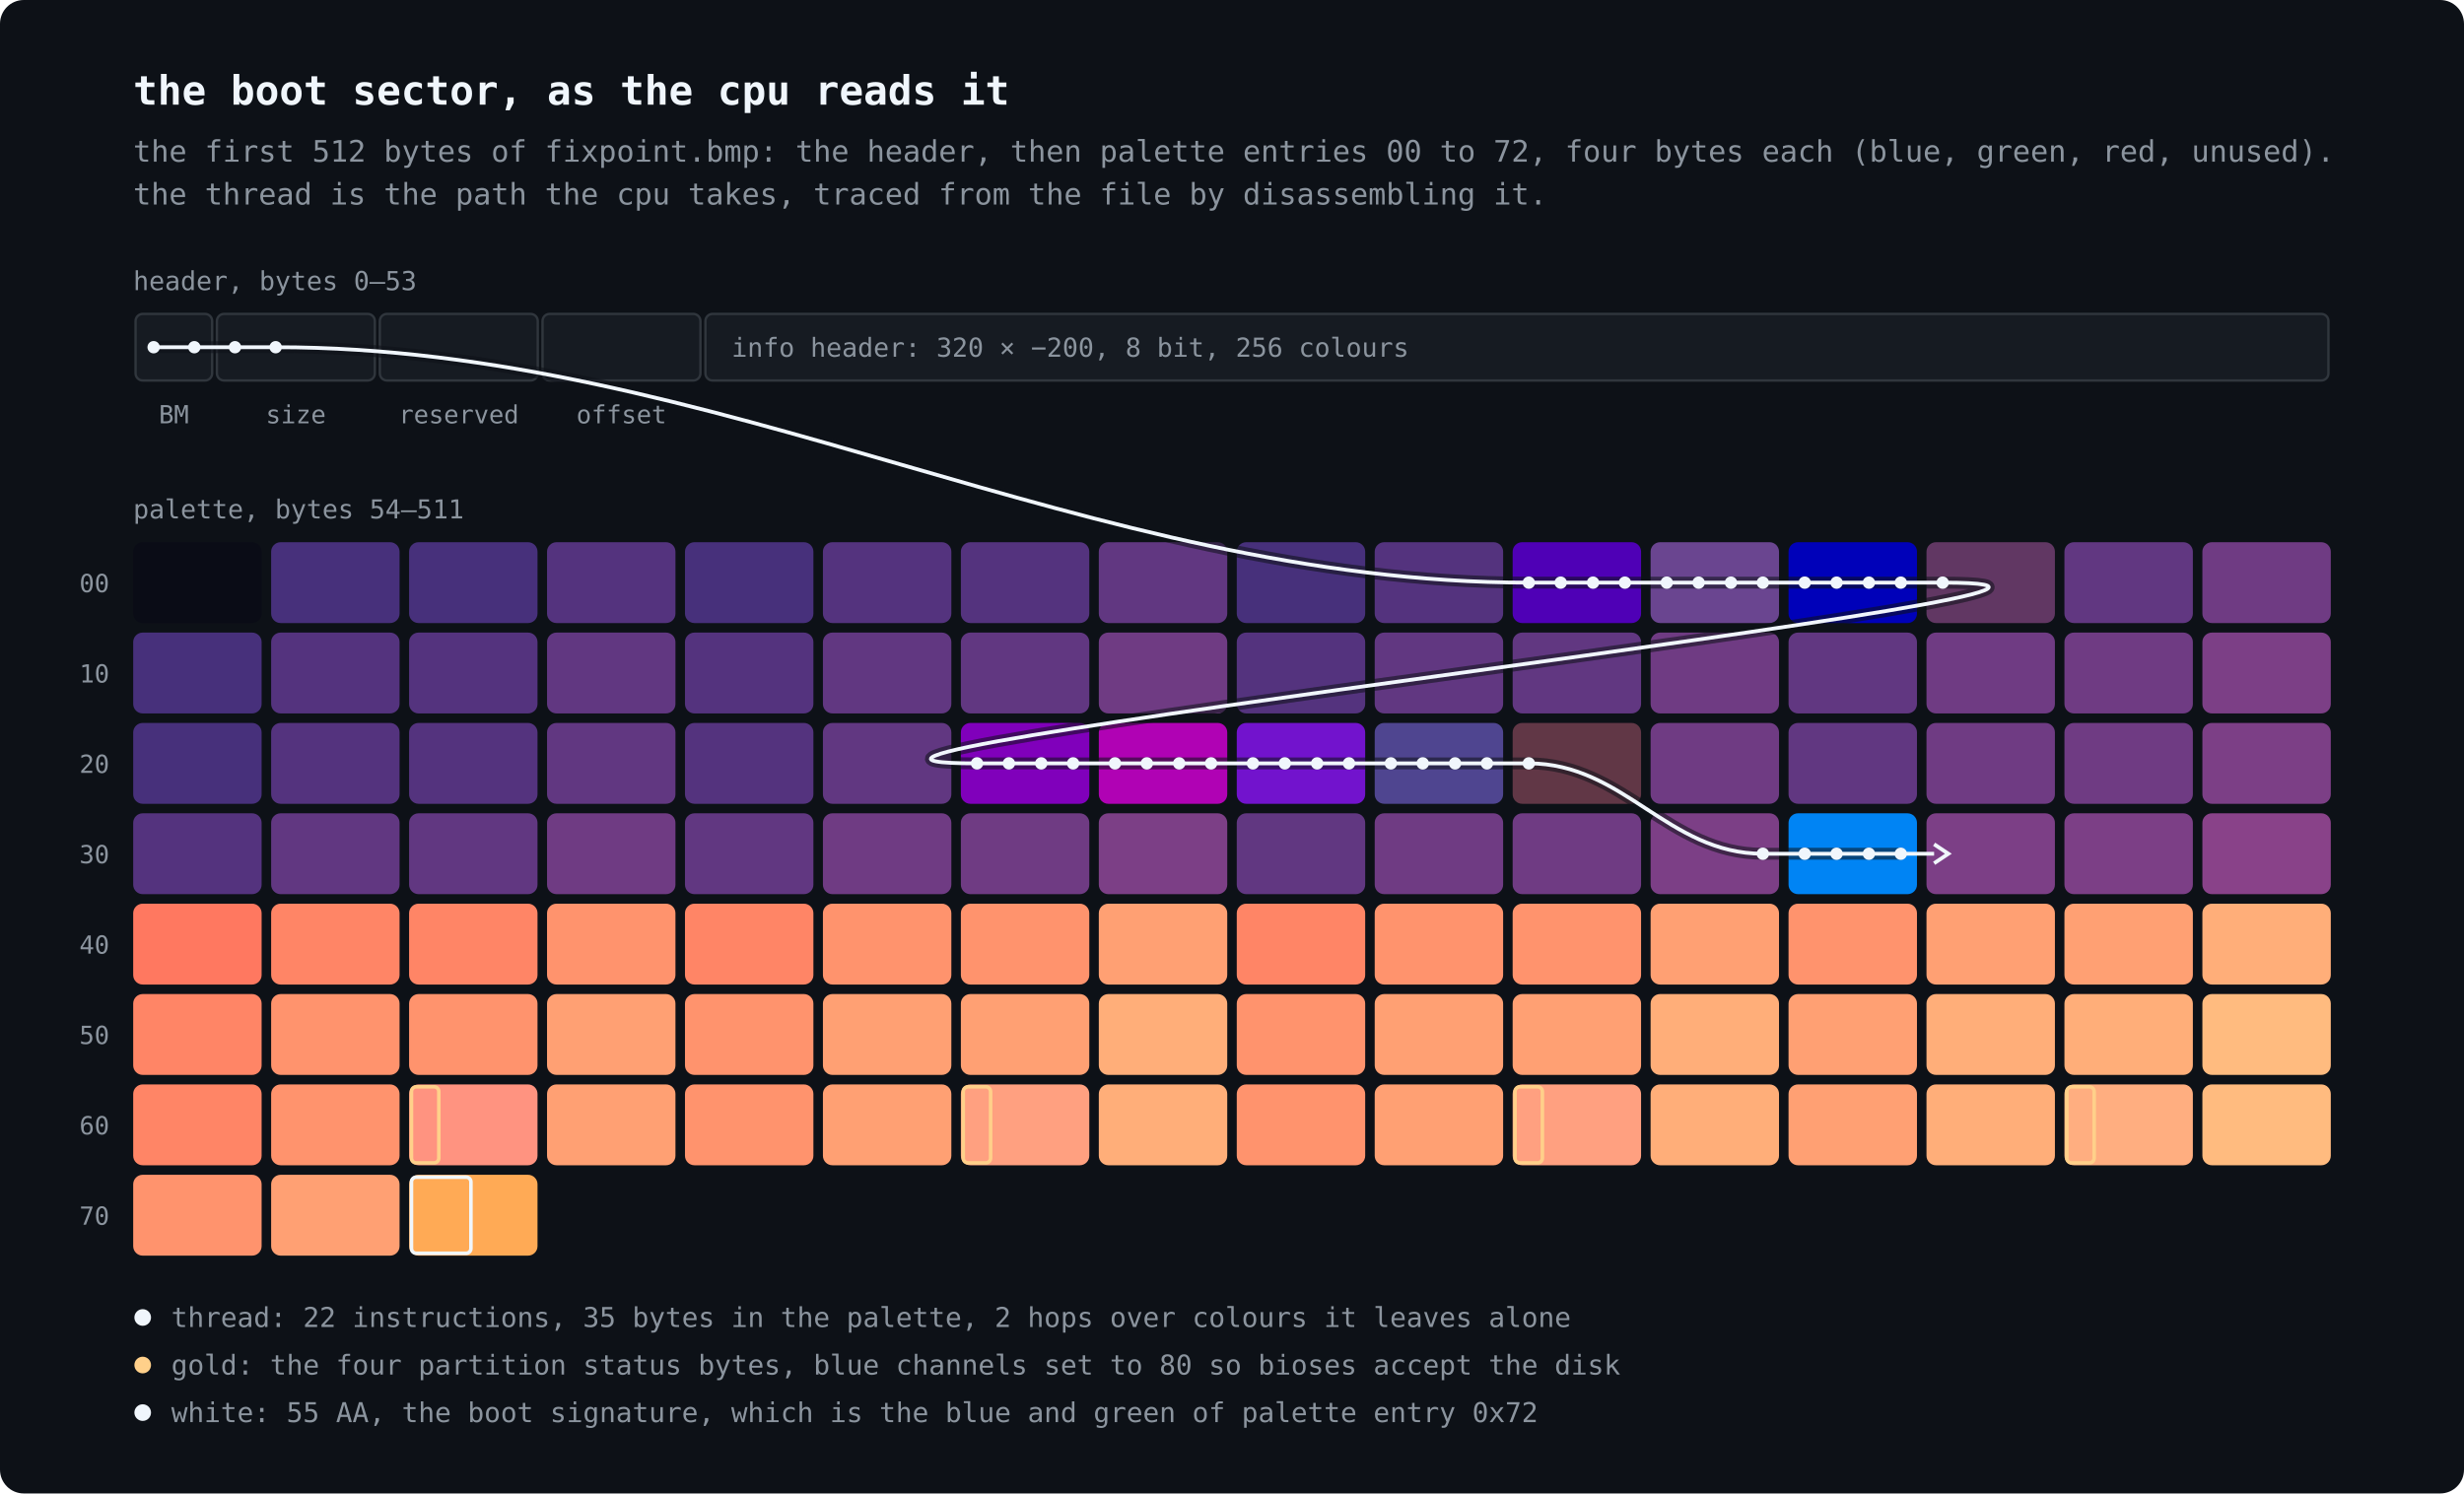
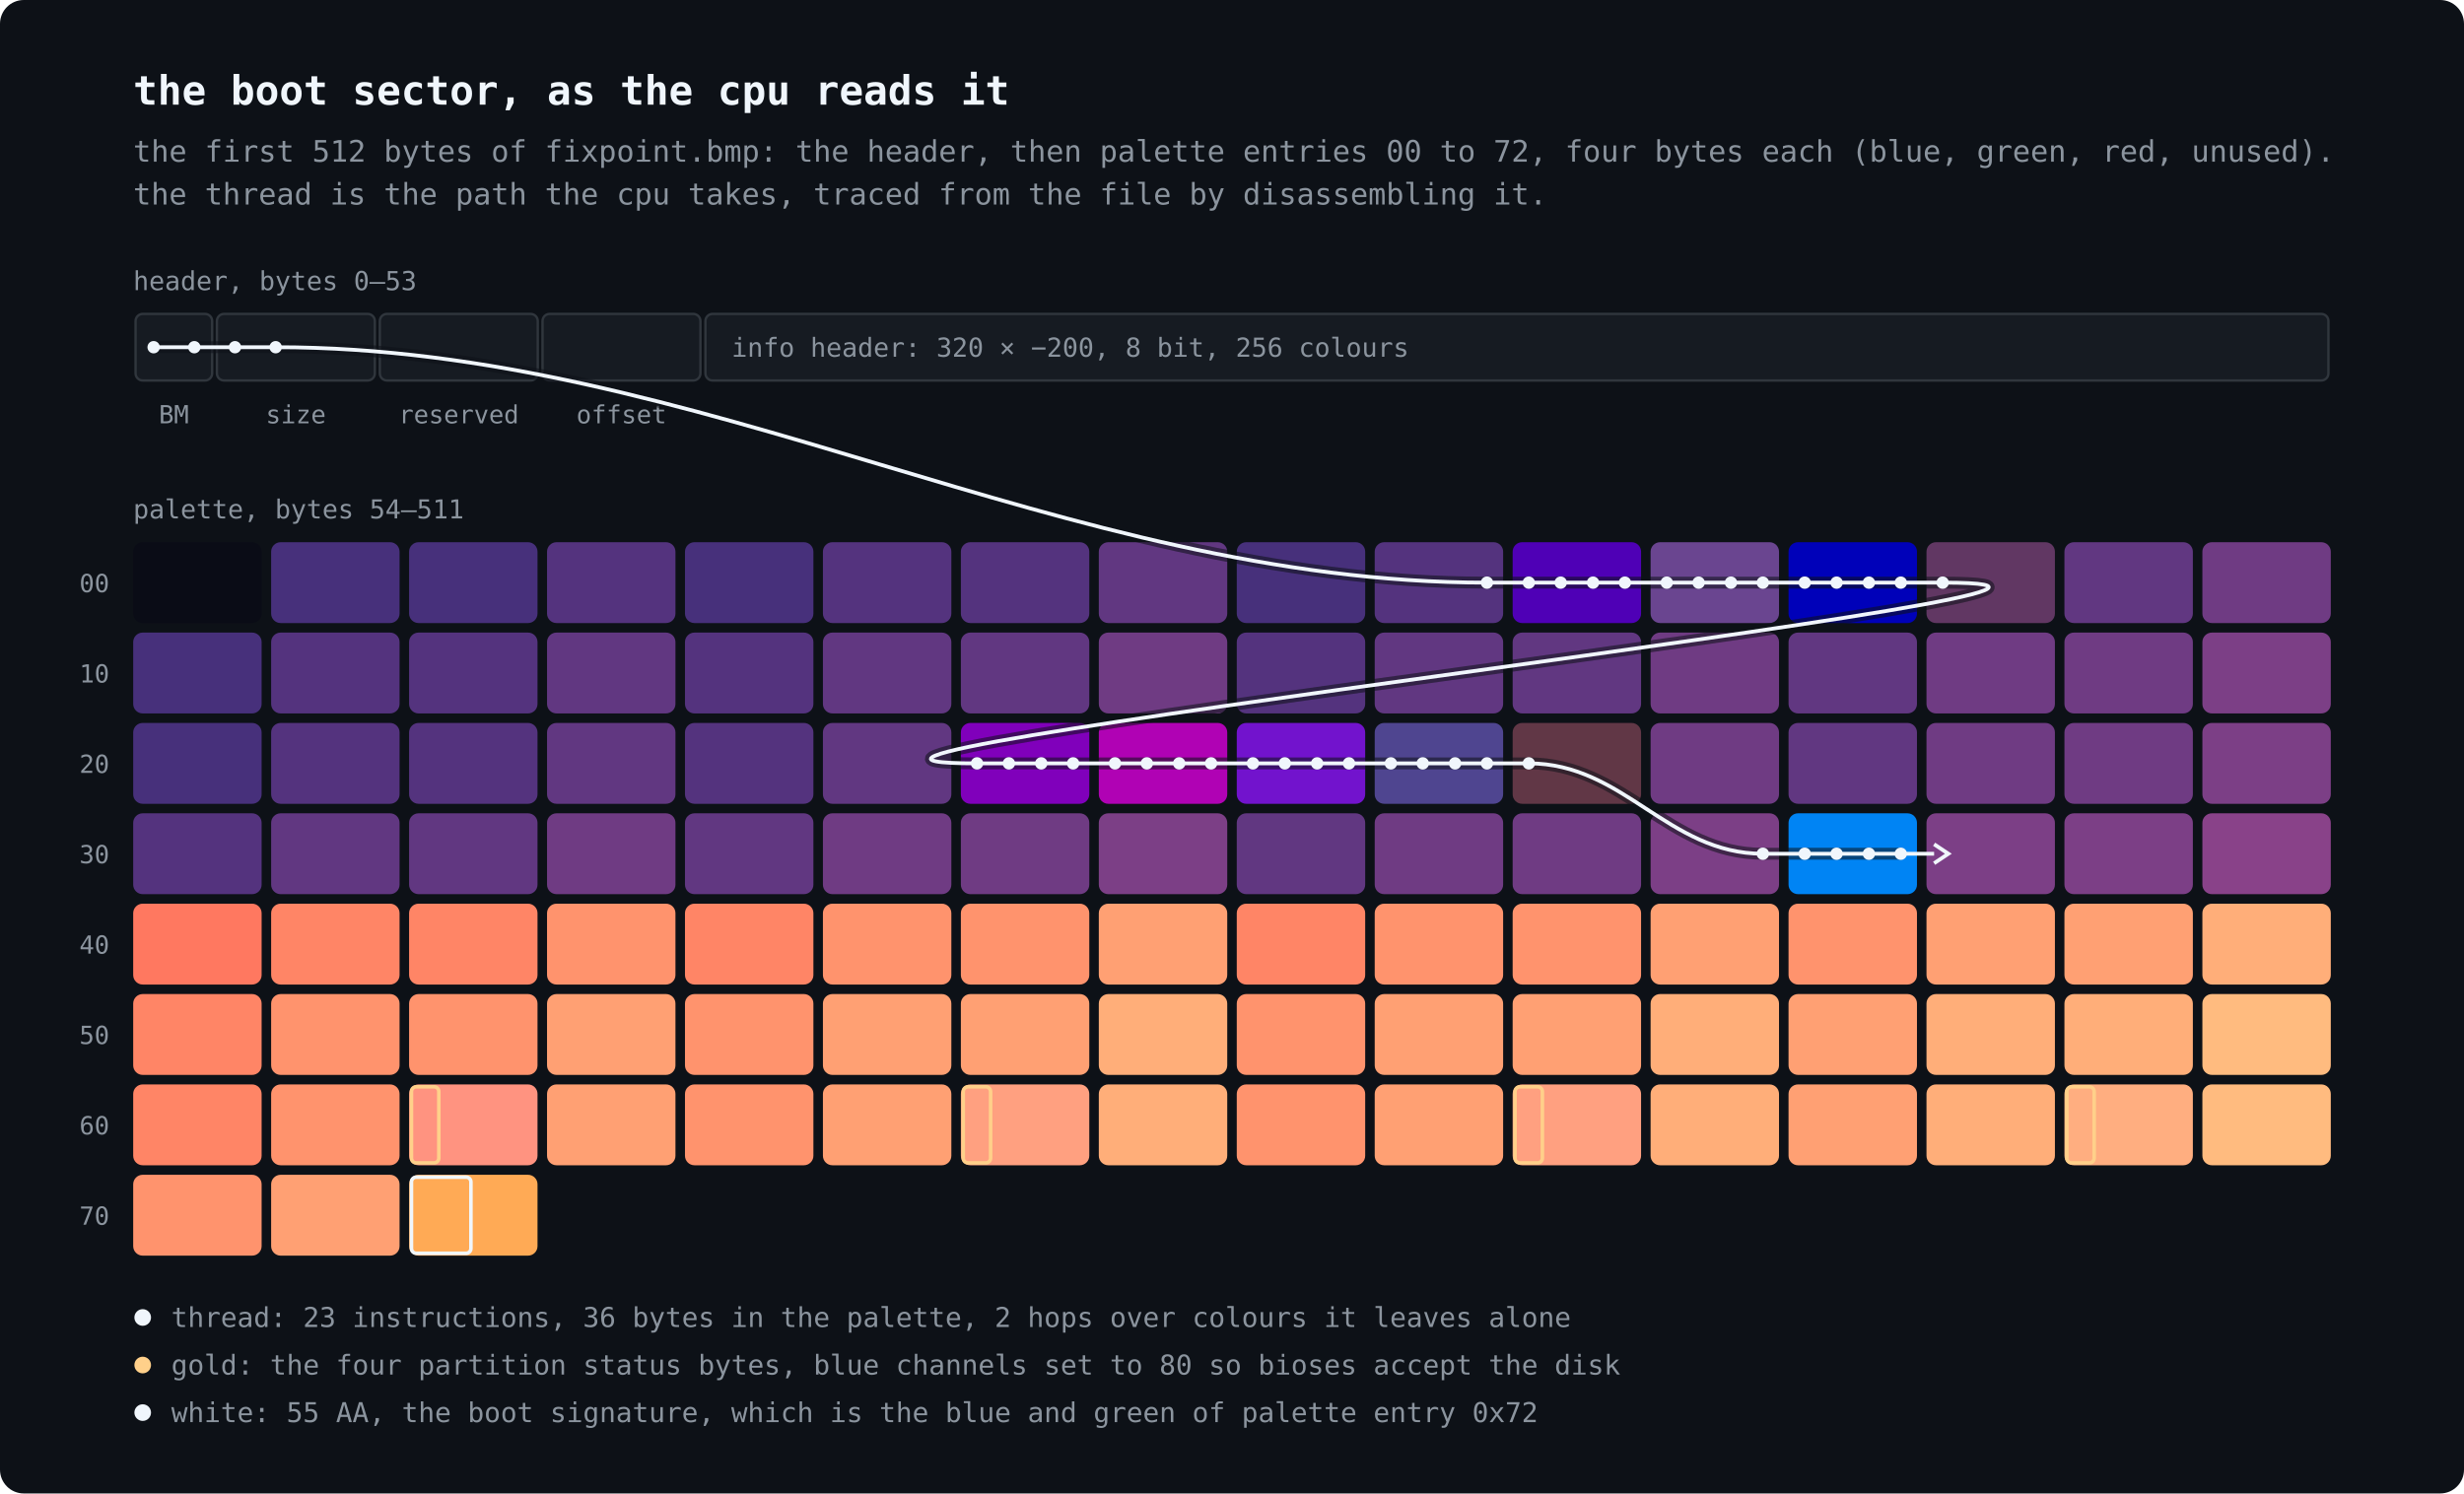
<svg xmlns="http://www.w3.org/2000/svg" viewBox="0 0 1036 628" width="1036" height="628" font-family="ui-monospace, SFMono-Regular, Menlo, Consolas, monospace">
  <rect width="100%" height="100%" rx="10" fill="#0d1117" />
  <text x="56" y="44" fill="#f0f6fc" font-size="17" font-weight="700">the boot sector, as the cpu reads it</text>
  <text x="56" y="68" fill="#8b949e" font-size="12.5">the first 512 bytes of fixpoint.bmp: the header, then palette entries 00 to 72, four bytes each (blue, green, red, unused).</text>
  <text x="56" y="86" fill="#8b949e" font-size="12.5">the thread is the path the cpu takes, traced from the file by disassembling it.</text>
  <text x="56" y="122" fill="#8b949e" font-size="11">header, bytes 0–53</text>
  <rect x="57.0" y="132" width="32.2" height="28" rx="3" fill="#161b22" stroke="#30363d" />
  <text x="73.1" y="178" fill="#8b949e" font-size="10.5" text-anchor="middle">BM</text>
  <rect x="91.2" y="132" width="66.4" height="28" rx="3" fill="#161b22" stroke="#30363d" />
  <text x="124.4" y="178" fill="#8b949e" font-size="10.5" text-anchor="middle">size</text>
  <rect x="159.7" y="132" width="66.4" height="28" rx="3" fill="#161b22" stroke="#30363d" />
  <text x="192.9" y="178" fill="#8b949e" font-size="10.5" text-anchor="middle">reserved</text>
  <rect x="228.1" y="132" width="66.4" height="28" rx="3" fill="#161b22" stroke="#30363d" />
  <text x="261.3" y="178" fill="#8b949e" font-size="10.5" text-anchor="middle">offset</text>
  <rect x="296.6" y="132" width="682.4" height="28" rx="3" fill="#161b22" stroke="#30363d" />
  <text x="307.6" y="150" fill="#8b949e" font-size="11">info header: 320 × −200, 8 bit, 256 colours</text>
  <text x="56" y="218" fill="#8b949e" font-size="11">palette, bytes 54–511</text>
  <text x="46" y="249.0" fill="#8b949e" font-size="10.5" text-anchor="end">00</text>
  <text x="46" y="287.0" fill="#8b949e" font-size="10.5" text-anchor="end">10</text>
  <text x="46" y="325.0" fill="#8b949e" font-size="10.5" text-anchor="end">20</text>
  <text x="46" y="363.0" fill="#8b949e" font-size="10.5" text-anchor="end">30</text>
  <text x="46" y="401.0" fill="#8b949e" font-size="10.5" text-anchor="end">40</text>
  <text x="46" y="439.0" fill="#8b949e" font-size="10.5" text-anchor="end">50</text>
  <text x="46" y="477.0" fill="#8b949e" font-size="10.5" text-anchor="end">60</text>
  <text x="46" y="515.0" fill="#8b949e" font-size="10.5" text-anchor="end">70</text>
  <rect x="56" y="228" width="54" height="34" rx="4" fill="#0a0c16" />
  <rect x="114" y="228" width="54" height="34" rx="4" fill="#47307b" />
  <rect x="172" y="228" width="54" height="34" rx="4" fill="#47307b" />
  <rect x="230" y="228" width="54" height="34" rx="4" fill="#54337e" />
  <rect x="288" y="228" width="54" height="34" rx="4" fill="#47307b" />
  <rect x="346" y="228" width="54" height="34" rx="4" fill="#54337e" />
  <rect x="404" y="228" width="54" height="34" rx="4" fill="#54337e" />
  <rect x="462" y="228" width="54" height="34" rx="4" fill="#613781" />
  <rect x="520" y="228" width="54" height="34" rx="4" fill="#47307b" />
  <rect x="578" y="228" width="54" height="34" rx="4" fill="#54337e" />
  <rect x="636" y="228" width="54" height="34" rx="4" fill="#4f00b6" />
  <rect x="694" y="228" width="54" height="34" rx="4" fill="#6a4590" />
  <rect x="752" y="228" width="54" height="34" rx="4" fill="#0001b9" />
  <rect x="810" y="228" width="54" height="34" rx="4" fill="#613763" />
  <rect x="868" y="228" width="54" height="34" rx="4" fill="#613781" />
  <rect x="926" y="228" width="54" height="34" rx="4" fill="#6f3b83" />
  <rect x="56" y="266" width="54" height="34" rx="4" fill="#47307b" />
  <rect x="114" y="266" width="54" height="34" rx="4" fill="#54337e" />
  <rect x="172" y="266" width="54" height="34" rx="4" fill="#54337e" />
  <rect x="230" y="266" width="54" height="34" rx="4" fill="#613781" />
  <rect x="288" y="266" width="54" height="34" rx="4" fill="#54337e" />
  <rect x="346" y="266" width="54" height="34" rx="4" fill="#613781" />
  <rect x="404" y="266" width="54" height="34" rx="4" fill="#613781" />
  <rect x="462" y="266" width="54" height="34" rx="4" fill="#6f3b83" />
  <rect x="520" y="266" width="54" height="34" rx="4" fill="#54337e" />
  <rect x="578" y="266" width="54" height="34" rx="4" fill="#613781" />
  <rect x="636" y="266" width="54" height="34" rx="4" fill="#613781" />
  <rect x="694" y="266" width="54" height="34" rx="4" fill="#6f3b83" />
  <rect x="752" y="266" width="54" height="34" rx="4" fill="#613781" />
  <rect x="810" y="266" width="54" height="34" rx="4" fill="#6f3b83" />
  <rect x="868" y="266" width="54" height="34" rx="4" fill="#6f3b83" />
  <rect x="926" y="266" width="54" height="34" rx="4" fill="#7c3f86" />
  <rect x="56" y="304" width="54" height="34" rx="4" fill="#47307b" />
  <rect x="114" y="304" width="54" height="34" rx="4" fill="#54337e" />
  <rect x="172" y="304" width="54" height="34" rx="4" fill="#54337e" />
  <rect x="230" y="304" width="54" height="34" rx="4" fill="#613781" />
  <rect x="288" y="304" width="54" height="34" rx="4" fill="#54337e" />
  <rect x="346" y="304" width="54" height="34" rx="4" fill="#613781" />
  <rect x="404" y="304" width="54" height="34" rx="4" fill="#8000bb" />
  <rect x="462" y="304" width="54" height="34" rx="4" fill="#b002b4" />
  <rect x="520" y="304" width="54" height="34" rx="4" fill="#7213cd" />
  <rect x="578" y="304" width="54" height="34" rx="4" fill="#4f4590" />
  <rect x="636" y="304" width="54" height="34" rx="4" fill="#613746" />
  <rect x="694" y="304" width="54" height="34" rx="4" fill="#6f3b83" />
  <rect x="752" y="304" width="54" height="34" rx="4" fill="#613781" />
  <rect x="810" y="304" width="54" height="34" rx="4" fill="#6f3b83" />
  <rect x="868" y="304" width="54" height="34" rx="4" fill="#6f3b83" />
  <rect x="926" y="304" width="54" height="34" rx="4" fill="#7c3f86" />
  <rect x="56" y="342" width="54" height="34" rx="4" fill="#54337e" />
  <rect x="114" y="342" width="54" height="34" rx="4" fill="#613781" />
  <rect x="172" y="342" width="54" height="34" rx="4" fill="#613781" />
  <rect x="230" y="342" width="54" height="34" rx="4" fill="#6f3b83" />
  <rect x="288" y="342" width="54" height="34" rx="4" fill="#613781" />
  <rect x="346" y="342" width="54" height="34" rx="4" fill="#6f3b83" />
  <rect x="404" y="342" width="54" height="34" rx="4" fill="#6f3b83" />
  <rect x="462" y="342" width="54" height="34" rx="4" fill="#7c3f86" />
  <rect x="520" y="342" width="54" height="34" rx="4" fill="#613781" />
  <rect x="578" y="342" width="54" height="34" rx="4" fill="#6f3b83" />
  <rect x="636" y="342" width="54" height="34" rx="4" fill="#6f3b83" />
  <rect x="694" y="342" width="54" height="34" rx="4" fill="#7c3f86" />
  <rect x="752" y="342" width="54" height="34" rx="4" fill="#0084f4" />
  <rect x="810" y="342" width="54" height="34" rx="4" fill="#7c3f86" />
  <rect x="868" y="342" width="54" height="34" rx="4" fill="#7c3f86" />
  <rect x="926" y="342" width="54" height="34" rx="4" fill="#894289" />
  <rect x="56" y="380" width="54" height="34" rx="4" fill="#ff7860" />
  <rect x="114" y="380" width="54" height="34" rx="4" fill="#ff8566" />
  <rect x="172" y="380" width="54" height="34" rx="4" fill="#ff8566" />
  <rect x="230" y="380" width="54" height="34" rx="4" fill="#ff936d" />
  <rect x="288" y="380" width="54" height="34" rx="4" fill="#ff8566" />
  <rect x="346" y="380" width="54" height="34" rx="4" fill="#ff936d" />
  <rect x="404" y="380" width="54" height="34" rx="4" fill="#ff936d" />
  <rect x="462" y="380" width="54" height="34" rx="4" fill="#ffa073" />
  <rect x="520" y="380" width="54" height="34" rx="4" fill="#ff8566" />
  <rect x="578" y="380" width="54" height="34" rx="4" fill="#ff936d" />
  <rect x="636" y="380" width="54" height="34" rx="4" fill="#ff936d" />
  <rect x="694" y="380" width="54" height="34" rx="4" fill="#ffa073" />
  <rect x="752" y="380" width="54" height="34" rx="4" fill="#ff936d" />
  <rect x="810" y="380" width="54" height="34" rx="4" fill="#ffa073" />
  <rect x="868" y="380" width="54" height="34" rx="4" fill="#ffa073" />
  <rect x="926" y="380" width="54" height="34" rx="4" fill="#ffae79" />
  <rect x="56" y="418" width="54" height="34" rx="4" fill="#ff8566" />
  <rect x="114" y="418" width="54" height="34" rx="4" fill="#ff936d" />
  <rect x="172" y="418" width="54" height="34" rx="4" fill="#ff936d" />
  <rect x="230" y="418" width="54" height="34" rx="4" fill="#ffa073" />
  <rect x="288" y="418" width="54" height="34" rx="4" fill="#ff936d" />
  <rect x="346" y="418" width="54" height="34" rx="4" fill="#ffa073" />
  <rect x="404" y="418" width="54" height="34" rx="4" fill="#ffa073" />
  <rect x="462" y="418" width="54" height="34" rx="4" fill="#ffae79" />
  <rect x="520" y="418" width="54" height="34" rx="4" fill="#ff936d" />
  <rect x="578" y="418" width="54" height="34" rx="4" fill="#ffa073" />
  <rect x="636" y="418" width="54" height="34" rx="4" fill="#ffa073" />
  <rect x="694" y="418" width="54" height="34" rx="4" fill="#ffae79" />
  <rect x="752" y="418" width="54" height="34" rx="4" fill="#ffa073" />
  <rect x="810" y="418" width="54" height="34" rx="4" fill="#ffae79" />
  <rect x="868" y="418" width="54" height="34" rx="4" fill="#ffae79" />
  <rect x="926" y="418" width="54" height="34" rx="4" fill="#ffbb7f" />
  <rect x="56" y="456" width="54" height="34" rx="4" fill="#ff8566" />
  <rect x="114" y="456" width="54" height="34" rx="4" fill="#ff936d" />
  <rect x="172" y="456" width="54" height="34" rx="4" fill="#ff9380" />
  <rect x="230" y="456" width="54" height="34" rx="4" fill="#ffa073" />
  <rect x="288" y="456" width="54" height="34" rx="4" fill="#ff936d" />
  <rect x="346" y="456" width="54" height="34" rx="4" fill="#ffa073" />
  <rect x="404" y="456" width="54" height="34" rx="4" fill="#ffa080" />
  <rect x="462" y="456" width="54" height="34" rx="4" fill="#ffae79" />
  <rect x="520" y="456" width="54" height="34" rx="4" fill="#ff936d" />
  <rect x="578" y="456" width="54" height="34" rx="4" fill="#ffa073" />
  <rect x="636" y="456" width="54" height="34" rx="4" fill="#ffa080" />
  <rect x="694" y="456" width="54" height="34" rx="4" fill="#ffae79" />
  <rect x="752" y="456" width="54" height="34" rx="4" fill="#ffa073" />
  <rect x="810" y="456" width="54" height="34" rx="4" fill="#ffae79" />
  <rect x="868" y="456" width="54" height="34" rx="4" fill="#ffae80" />
  <rect x="926" y="456" width="54" height="34" rx="4" fill="#ffbb7f" />
  <rect x="56" y="494" width="54" height="34" rx="4" fill="#ff936d" />
  <rect x="114" y="494" width="54" height="34" rx="4" fill="#ffa073" />
  <rect x="172" y="494" width="54" height="34" rx="4" fill="#ffaa55" />
  <rect x="173.0" y="457.0" width="11.5" height="32" rx="2" fill="none" stroke="#ffd08a" stroke-width="1.5" />
  <rect x="405.0" y="457.0" width="11.5" height="32" rx="2" fill="none" stroke="#ffd08a" stroke-width="1.5" />
  <rect x="637.0" y="457.0" width="11.5" height="32" rx="2" fill="none" stroke="#ffd08a" stroke-width="1.5" />
  <rect x="869.0" y="457.0" width="11.5" height="32" rx="2" fill="none" stroke="#ffd08a" stroke-width="1.5" />
  <rect x="173.0" y="495.0" width="25.0" height="32" rx="2" fill="none" stroke="#f0f6fc" stroke-width="1.5" />
-   <path d="M64.6,146.0 L81.7,146.0 L98.8,146.0 L115.9,146.0 C300.3,146.0 458.3,245.0 642.8,245.0 L656.2,245.0 L669.8,245.0 L683.2,245.0 L700.8,245.0 L714.2,245.0 L727.8,245.0 L741.2,245.0 L758.8,245.0 L772.2,245.0 L785.8,245.0 L799.2,245.0 L816.8,245.0 C958.9,245.0 268.6,321.0 410.8,321.0 L424.2,321.0 L437.8,321.0 L451.2,321.0 L468.8,321.0 L482.2,321.0 L495.8,321.0 L509.2,321.0 L526.8,321.0 L540.2,321.0 L553.8,321.0 L567.2,321.0 L584.8,321.0 L598.2,321.0 L611.8,321.0 L625.2,321.0 L642.8,321.0 C682.8,321.0 701.2,359.0 741.2,359.0 L758.8,359.0 L772.2,359.0 L785.8,359.0 L799.2,359.0" fill="none" stroke="#0d1117" stroke-width="5" stroke-linecap="round" stroke-linejoin="round" opacity="0.55" />
-   <path d="M64.6,146.0 L81.7,146.0 L98.8,146.0 L115.9,146.0 C300.3,146.0 458.3,245.0 642.8,245.0 L656.2,245.0 L669.8,245.0 L683.2,245.0 L700.8,245.0 L714.2,245.0 L727.8,245.0 L741.2,245.0 L758.8,245.0 L772.2,245.0 L785.8,245.0 L799.2,245.0 L816.8,245.0 C958.9,245.0 268.6,321.0 410.8,321.0 L424.2,321.0 L437.8,321.0 L451.2,321.0 L468.8,321.0 L482.2,321.0 L495.8,321.0 L509.2,321.0 L526.8,321.0 L540.2,321.0 L553.8,321.0 L567.2,321.0 L584.8,321.0 L598.2,321.0 L611.8,321.0 L625.2,321.0 L642.8,321.0 C682.8,321.0 701.2,359.0 741.2,359.0 L758.8,359.0 L772.2,359.0 L785.8,359.0 L799.2,359.0" fill="none" stroke="#f0f6fc" stroke-width="1.6" stroke-linecap="round" stroke-linejoin="round" />
+   <path d="M64.6,146.0 L81.7,146.0 L98.8,146.0 L115.9,146.0 C294.2,146.0 447.0,245.0 625.2,245.0 L642.8,245.0 L656.2,245.0 L669.8,245.0 L683.2,245.0 L700.8,245.0 L714.2,245.0 L727.8,245.0 L741.2,245.0 L758.8,245.0 L772.2,245.0 L785.8,245.0 L799.2,245.0 L816.8,245.0 C958.9,245.0 268.6,321.0 410.8,321.0 L424.2,321.0 L437.8,321.0 L451.2,321.0 L468.8,321.0 L482.2,321.0 L495.8,321.0 L509.2,321.0 L526.8,321.0 L540.2,321.0 L553.8,321.0 L567.2,321.0 L584.8,321.0 L598.2,321.0 L611.8,321.0 L625.2,321.0 L642.8,321.0 C682.8,321.0 701.2,359.0 741.2,359.0 L758.8,359.0 L772.2,359.0 L785.8,359.0 L799.2,359.0" fill="none" stroke="#0d1117" stroke-width="5" stroke-linecap="round" stroke-linejoin="round" opacity="0.55" />
+   <path d="M64.6,146.0 L81.7,146.0 L98.8,146.0 L115.9,146.0 C294.2,146.0 447.0,245.0 625.2,245.0 L642.8,245.0 L656.2,245.0 L669.8,245.0 L683.2,245.0 L700.8,245.0 L714.2,245.0 L727.8,245.0 L741.2,245.0 L758.8,245.0 L772.2,245.0 L785.8,245.0 L799.2,245.0 L816.8,245.0 C958.9,245.0 268.6,321.0 410.8,321.0 L424.2,321.0 L437.8,321.0 L451.2,321.0 L468.8,321.0 L482.2,321.0 L495.8,321.0 L509.2,321.0 L526.8,321.0 L540.2,321.0 L553.8,321.0 L567.2,321.0 L584.8,321.0 L598.2,321.0 L611.8,321.0 L625.2,321.0 L642.8,321.0 C682.8,321.0 701.2,359.0 741.2,359.0 L758.8,359.0 L772.2,359.0 L785.8,359.0 L799.2,359.0" fill="none" stroke="#f0f6fc" stroke-width="1.6" stroke-linecap="round" stroke-linejoin="round" />
  <circle cx="64.6" cy="146.0" r="2.6" fill="#f0f6fc" />
  <circle cx="81.7" cy="146.0" r="2.6" fill="#f0f6fc" />
  <circle cx="98.8" cy="146.0" r="2.6" fill="#f0f6fc" />
  <circle cx="115.9" cy="146.0" r="2.6" fill="#f0f6fc" />
+   <circle cx="625.2" cy="245.0" r="2.6" fill="#f0f6fc" />
  <circle cx="642.8" cy="245.0" r="2.6" fill="#f0f6fc" />
  <circle cx="656.2" cy="245.0" r="2.6" fill="#f0f6fc" />
  <circle cx="669.8" cy="245.0" r="2.6" fill="#f0f6fc" />
  <circle cx="683.2" cy="245.0" r="2.6" fill="#f0f6fc" />
  <circle cx="700.8" cy="245.0" r="2.6" fill="#f0f6fc" />
  <circle cx="714.2" cy="245.0" r="2.6" fill="#f0f6fc" />
  <circle cx="727.8" cy="245.0" r="2.6" fill="#f0f6fc" />
  <circle cx="741.2" cy="245.0" r="2.6" fill="#f0f6fc" />
  <circle cx="758.8" cy="245.0" r="2.6" fill="#f0f6fc" />
  <circle cx="772.2" cy="245.0" r="2.6" fill="#f0f6fc" />
  <circle cx="785.8" cy="245.0" r="2.6" fill="#f0f6fc" />
  <circle cx="799.2" cy="245.0" r="2.6" fill="#f0f6fc" />
  <circle cx="816.8" cy="245.0" r="2.6" fill="#f0f6fc" />
  <circle cx="410.8" cy="321.0" r="2.6" fill="#f0f6fc" />
  <circle cx="424.2" cy="321.0" r="2.6" fill="#f0f6fc" />
  <circle cx="437.8" cy="321.0" r="2.6" fill="#f0f6fc" />
  <circle cx="451.2" cy="321.0" r="2.6" fill="#f0f6fc" />
  <circle cx="468.8" cy="321.0" r="2.6" fill="#f0f6fc" />
  <circle cx="482.2" cy="321.0" r="2.6" fill="#f0f6fc" />
  <circle cx="495.8" cy="321.0" r="2.6" fill="#f0f6fc" />
  <circle cx="509.2" cy="321.0" r="2.6" fill="#f0f6fc" />
  <circle cx="526.8" cy="321.0" r="2.6" fill="#f0f6fc" />
  <circle cx="540.2" cy="321.0" r="2.6" fill="#f0f6fc" />
  <circle cx="553.8" cy="321.0" r="2.6" fill="#f0f6fc" />
  <circle cx="567.2" cy="321.0" r="2.6" fill="#f0f6fc" />
  <circle cx="584.8" cy="321.0" r="2.6" fill="#f0f6fc" />
  <circle cx="598.2" cy="321.0" r="2.6" fill="#f0f6fc" />
  <circle cx="611.8" cy="321.0" r="2.6" fill="#f0f6fc" />
  <circle cx="625.2" cy="321.0" r="2.6" fill="#f0f6fc" />
  <circle cx="642.8" cy="321.0" r="2.6" fill="#f0f6fc" />
  <circle cx="741.2" cy="359.0" r="2.6" fill="#f0f6fc" />
  <circle cx="758.8" cy="359.0" r="2.6" fill="#f0f6fc" />
  <circle cx="772.2" cy="359.0" r="2.6" fill="#f0f6fc" />
  <circle cx="785.8" cy="359.0" r="2.6" fill="#f0f6fc" />
  <circle cx="799.2" cy="359.0" r="2.6" fill="#f0f6fc" />
  <path d="M799.2,359.0 l14,0" stroke="#f0f6fc" stroke-width="1.6" />
  <path d="M813.2,355.0 l6,4 l-6,4" fill="none" stroke="#f0f6fc" stroke-width="1.6" />
  <circle cx="60" cy="554" r="3.5" fill="#f0f6fc" />
-   <text x="72" y="558" fill="#8b949e" font-size="11.5">thread: 22 instructions, 35 bytes in the palette, 2 hops over colours it leaves alone</text>
+   <text x="72" y="558" fill="#8b949e" font-size="11.5">thread: 23 instructions, 36 bytes in the palette, 2 hops over colours it leaves alone</text>
  <circle cx="60" cy="574" r="3.5" fill="#ffd08a" />
  <text x="72" y="578" fill="#8b949e" font-size="11.5">gold: the four partition status bytes, blue channels set to 80 so bioses accept the disk</text>
  <circle cx="60" cy="594" r="3.5" fill="#f0f6fc" />
  <text x="72" y="598" fill="#8b949e" font-size="11.5">white: 55 AA, the boot signature, which is the blue and green of palette entry 0x72</text>
</svg>
